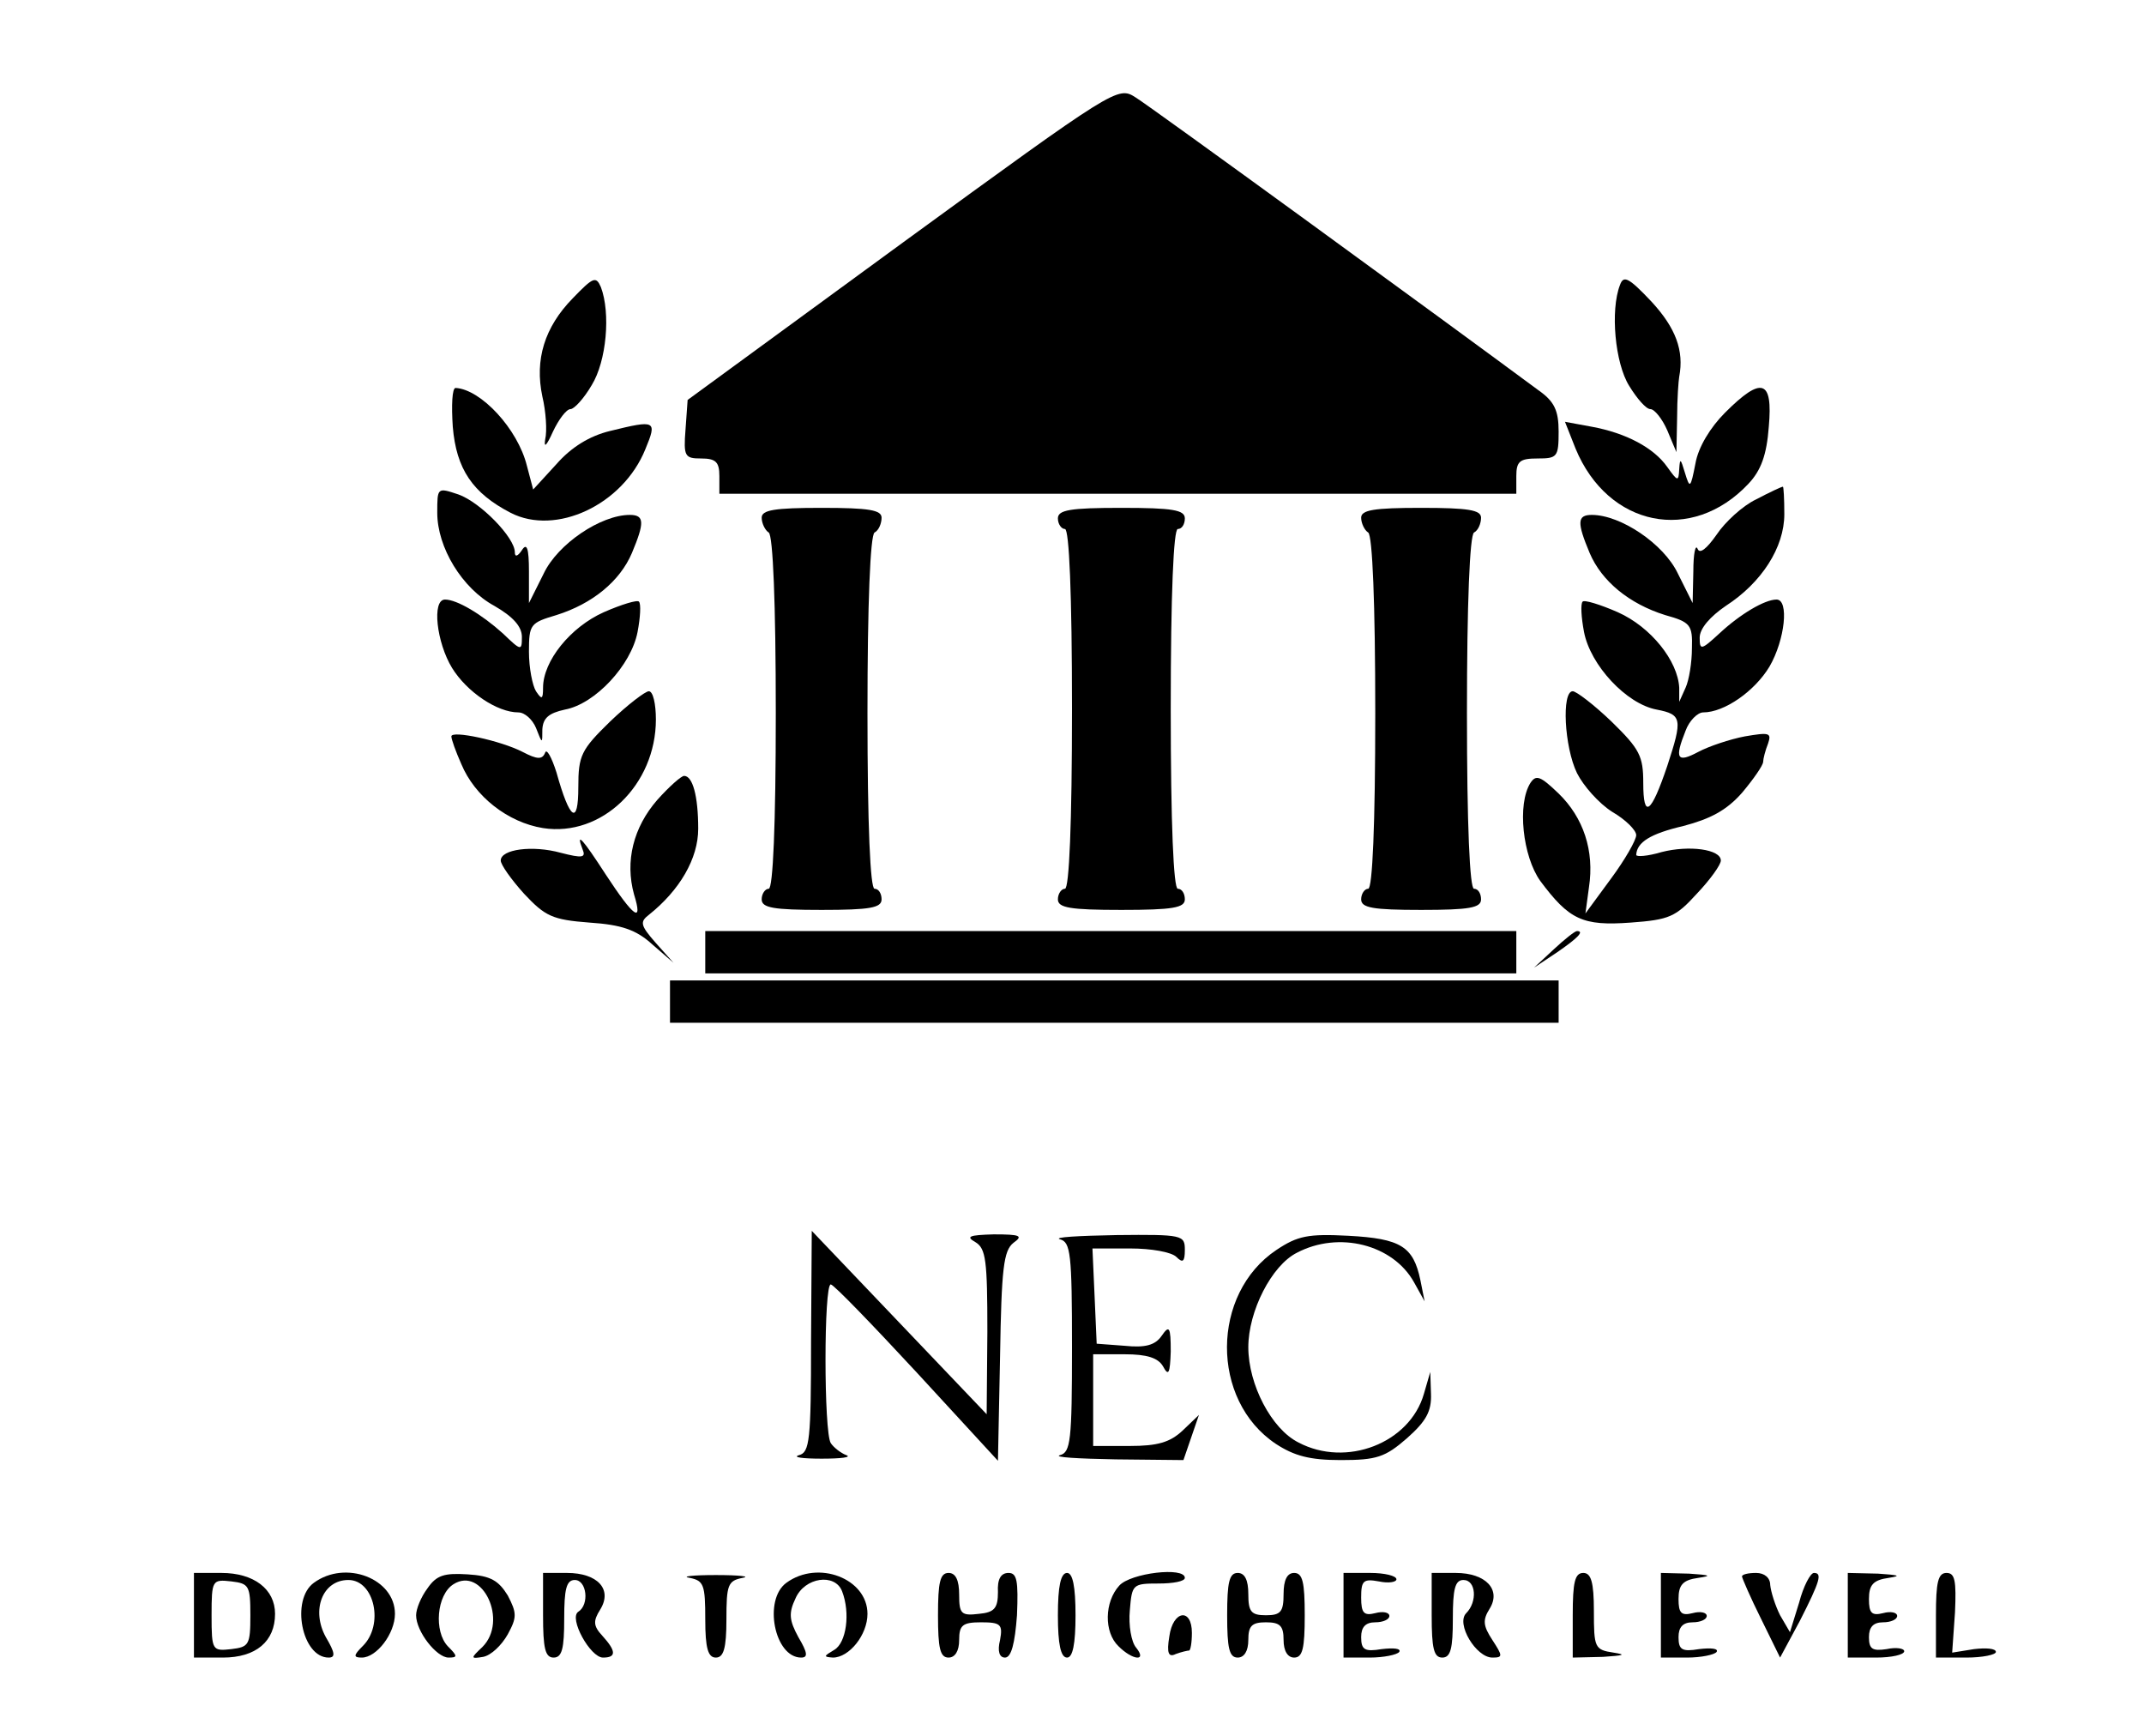
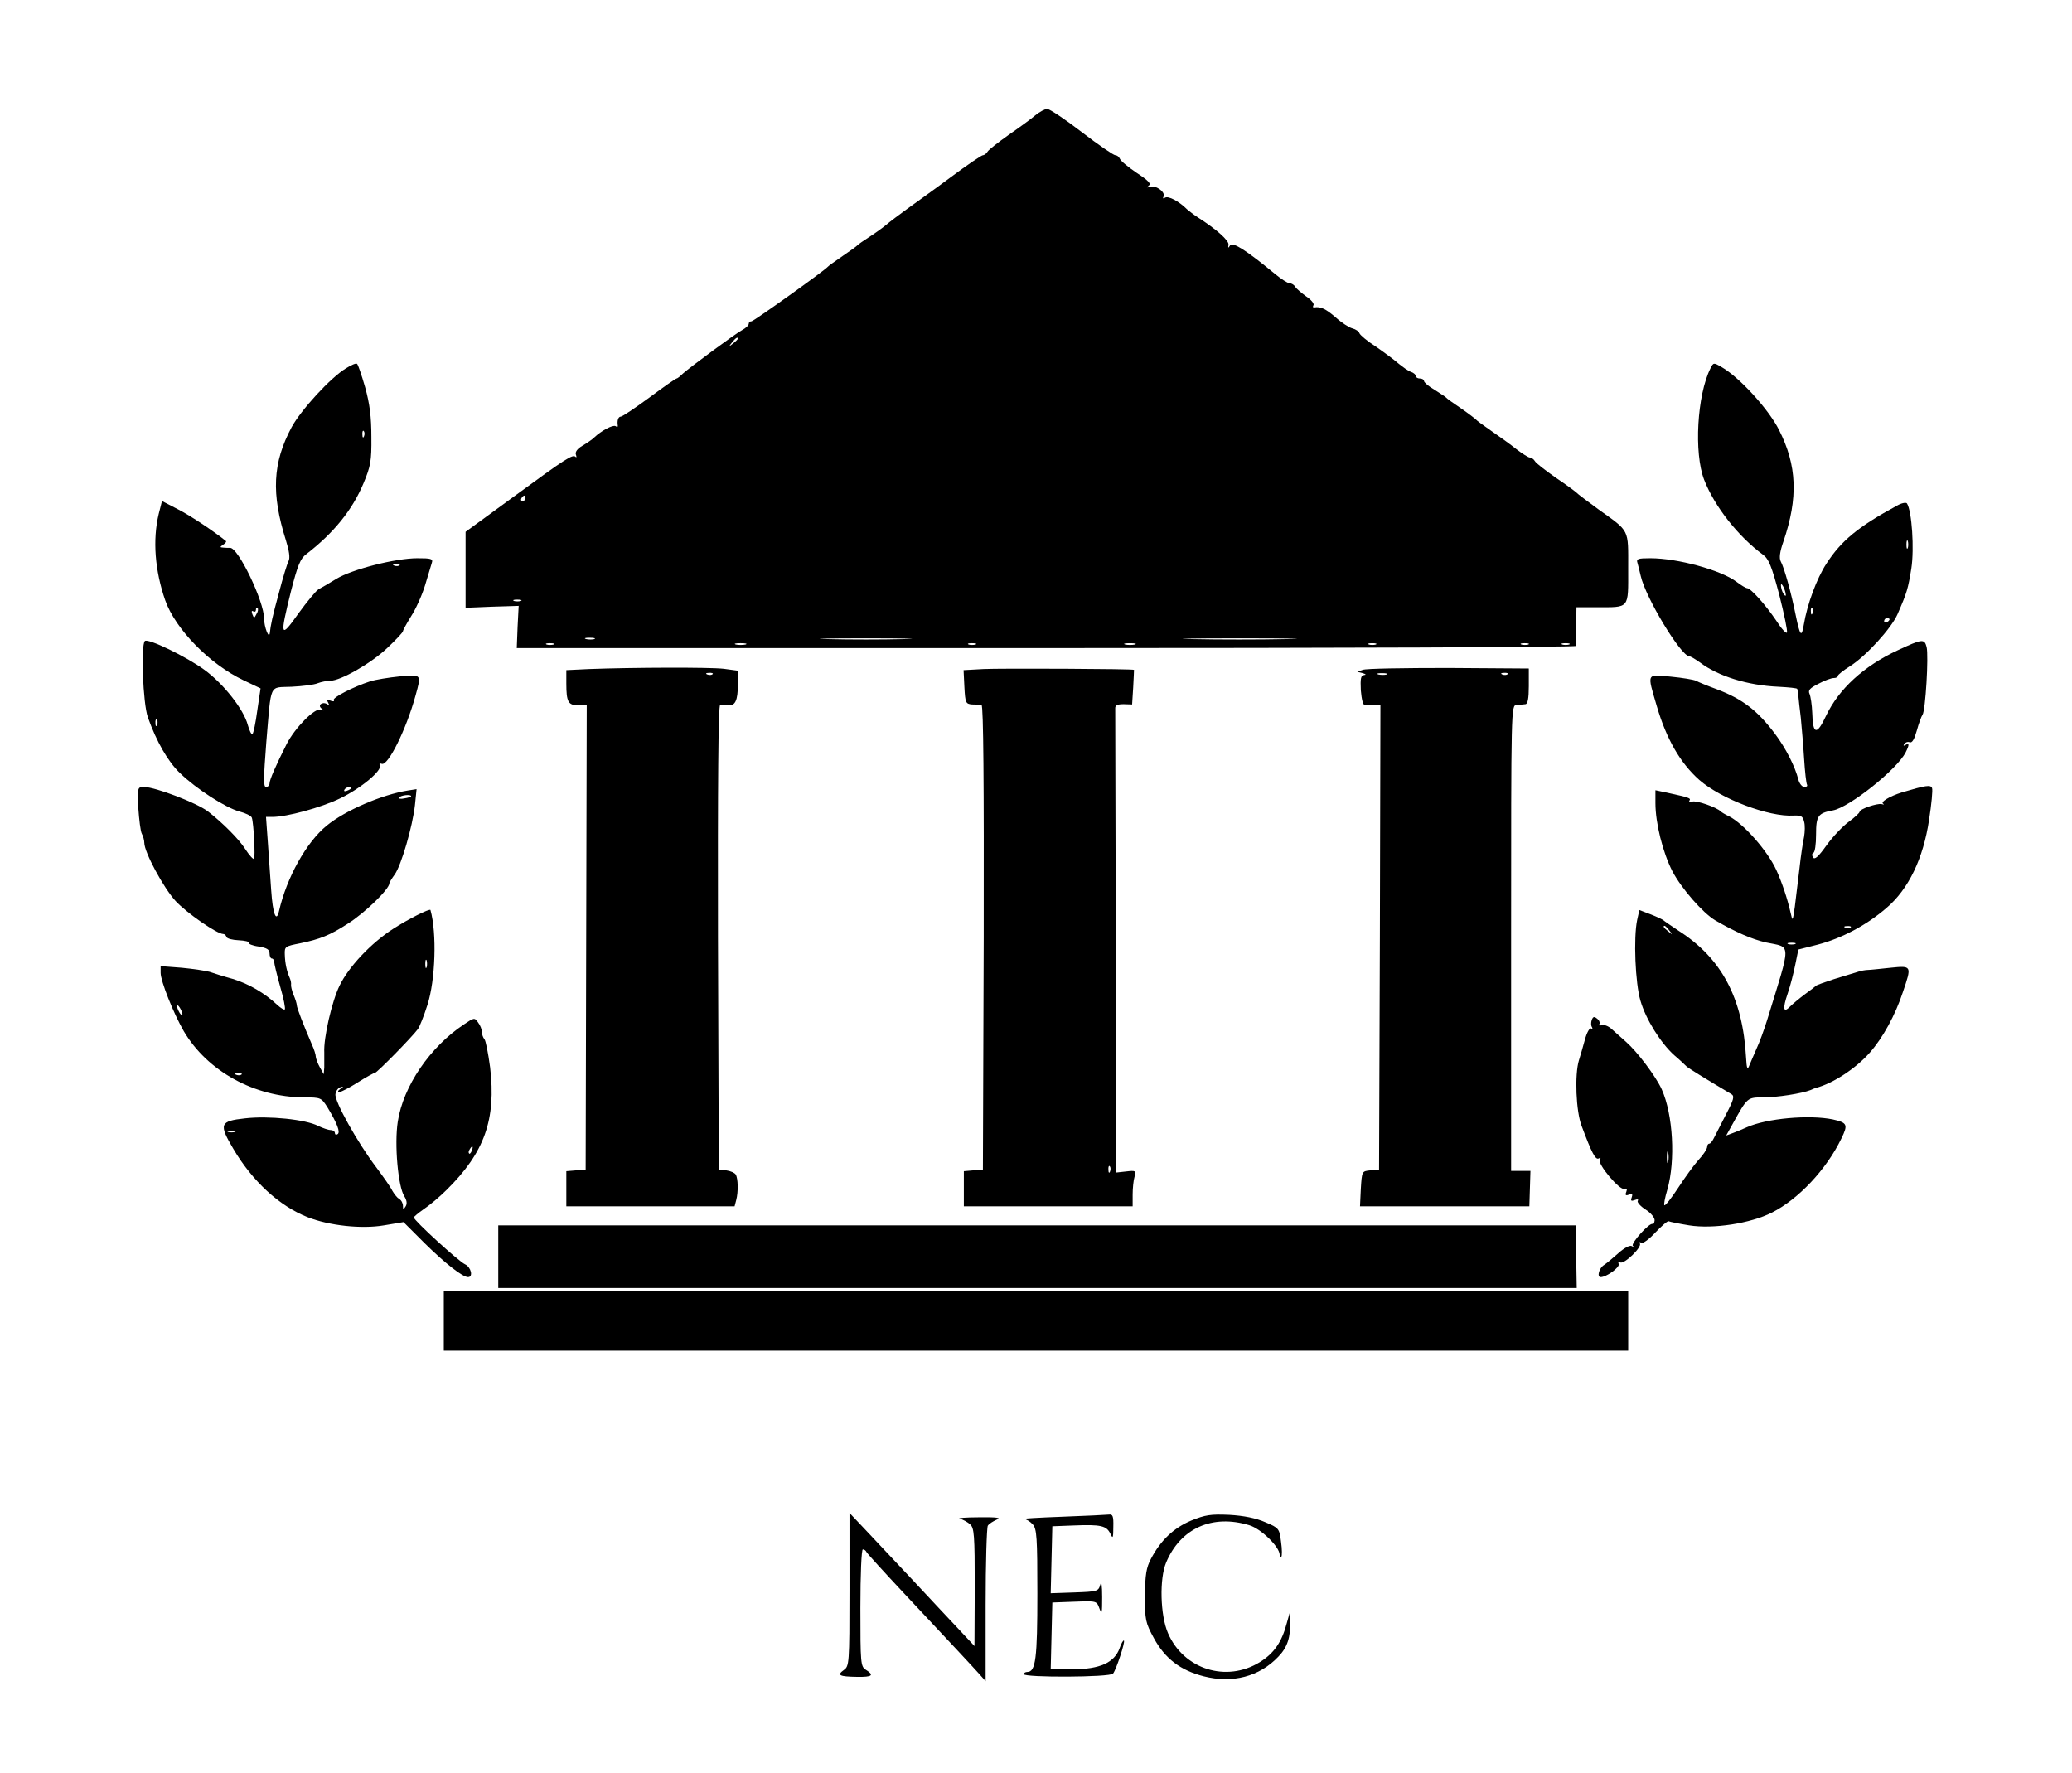
- <svg xmlns="http://www.w3.org/2000/svg" version="1.0" width="304pt" height="246pt" viewBox="0 0 304 246" preserveAspectRatio="xMidYMid meet">
-   <g transform="translate(0,246) scale(0.1,-0.1)" fill="#000000" stroke="none">
-     <path d="M1280 2116 l-305 -223 -3 -42 c-3 -38 -1 -41 22 -41 21 0 26 -5 26 -25 l0 -25 565 0 565 0 0 25 c0 21 5 25 30 25 28 0 30 2 30 38 0 30 -6 43 -29 59 -131 97 -551 403 -571 415 -25 16 -28 14 -330 -206z" />
-     <path d="M812 2037 c-40 -41 -54 -87 -43 -139 5 -21 7 -49 4 -61 -2 -13 2 -9 11 11 8 17 19 32 25 32 5 0 19 15 30 34 21 34 27 102 13 139 -7 16 -11 14 -40 -16z" />
-     <path d="M2297 2056 c-14 -36 -7 -111 13 -143 11 -18 24 -33 30 -33 6 0 17 -14 24 -30 l13 -31 1 49 c0 26 2 53 3 58 7 37 -5 69 -39 106 -33 35 -40 38 -45 24z" />
-     <path d="M642 1855 c5 -60 28 -94 82 -122 64 -33 159 11 191 90 17 41 15 42 -50 26 -29 -7 -55 -23 -76 -47 l-33 -36 -9 34 c-13 52 -65 108 -101 110 -5 0 -6 -25 -4 -55z" />
-     <path d="M2446 1875 c-21 -21 -38 -49 -42 -72 -7 -36 -8 -36 -15 -13 -6 20 -7 21 -8 5 -1 -18 -2 -18 -17 3 -19 27 -58 48 -107 57 l-38 7 15 -38 c46 -111 165 -135 245 -50 18 19 26 41 29 81 6 67 -10 72 -62 20z" />
-     <path d="M620 1733 c0 -49 35 -107 81 -132 26 -15 39 -29 39 -44 0 -20 -1 -20 -27 5 -30 27 -65 48 -82 48 -19 0 -12 -61 10 -97 21 -34 64 -63 94 -63 9 0 20 -10 25 -22 9 -23 9 -23 9 -2 1 16 9 23 32 28 43 8 94 63 103 110 4 21 5 40 2 43 -2 3 -25 -4 -50 -15 -47 -21 -86 -69 -86 -107 0 -17 -2 -17 -10 -5 -5 8 -10 33 -10 56 0 39 2 41 39 52 51 16 90 48 107 88 18 43 18 54 -3 54 -41 0 -102 -41 -122 -83 l-21 -42 0 45 c0 33 -3 41 -10 30 -6 -9 -10 -10 -10 -3 0 21 -49 71 -80 82 -30 10 -30 10 -30 -26z" />
-     <path d="M2490 1752 c-19 -9 -44 -32 -56 -50 -14 -20 -24 -28 -27 -20 -3 7 -6 -7 -6 -32 l-1 -45 -21 42 c-20 42 -81 83 -122 83 -21 0 -21 -11 -3 -54 17 -40 56 -72 107 -88 36 -10 39 -14 38 -47 0 -20 -4 -45 -9 -56 l-9 -20 0 20 c-2 38 -40 86 -87 107 -25 11 -48 18 -50 15 -3 -3 -2 -22 2 -43 9 -47 60 -102 103 -110 36 -7 37 -13 15 -80 -23 -68 -34 -76 -34 -24 0 38 -5 48 -45 87 -25 24 -50 43 -55 43 -16 0 -12 -79 6 -116 9 -18 31 -43 50 -55 19 -11 34 -26 34 -33 0 -7 -16 -35 -36 -62 l-36 -49 5 37 c8 52 -8 99 -43 133 -26 25 -32 27 -40 15 -19 -30 -11 -104 14 -139 41 -55 60 -64 128 -59 55 4 64 8 94 41 19 20 34 41 34 47 0 16 -45 22 -84 12 -20 -6 -36 -7 -36 -4 1 18 20 30 67 41 38 10 61 22 83 47 16 19 30 39 30 44 0 4 3 16 7 26 5 15 2 16 -33 10 -21 -4 -51 -14 -66 -22 -30 -16 -34 -10 -18 30 5 14 17 26 25 26 30 0 73 30 94 65 22 38 28 95 10 95 -17 0 -52 -21 -81 -48 -26 -24 -28 -24 -28 -6 0 13 15 30 37 45 51 33 83 83 83 130 0 22 -1 39 -2 39 -2 0 -19 -8 -38 -18z" />
-     <path d="M1080 1726 c0 -8 5 -18 10 -21 6 -4 10 -100 10 -256 0 -159 -4 -249 -10 -249 -5 0 -10 -7 -10 -15 0 -12 16 -15 85 -15 69 0 85 3 85 15 0 8 -4 15 -10 15 -6 0 -10 90 -10 249 0 156 4 252 10 256 6 3 10 13 10 21 0 11 -18 14 -85 14 -67 0 -85 -3 -85 -14z" />
-     <path d="M1500 1725 c0 -8 5 -15 10 -15 6 0 10 -92 10 -255 0 -163 -4 -255 -10 -255 -5 0 -10 -7 -10 -15 0 -12 17 -15 90 -15 73 0 90 3 90 15 0 8 -4 15 -10 15 -6 0 -10 92 -10 255 0 163 4 255 10 255 6 0 10 7 10 15 0 12 -17 15 -90 15 -73 0 -90 -3 -90 -15z" />
-     <path d="M1930 1726 c0 -8 5 -18 10 -21 6 -4 10 -100 10 -256 0 -159 -4 -249 -10 -249 -5 0 -10 -7 -10 -15 0 -12 16 -15 85 -15 69 0 85 3 85 15 0 8 -4 15 -10 15 -6 0 -10 90 -10 249 0 156 4 252 10 256 6 3 10 13 10 21 0 11 -18 14 -85 14 -67 0 -85 -3 -85 -14z" />
-     <path d="M865 1437 c-41 -40 -45 -48 -45 -93 0 -55 -12 -47 -31 21 -7 22 -14 34 -16 28 -4 -10 -11 -10 -32 1 -31 16 -101 31 -101 22 0 -4 6 -21 14 -39 19 -46 66 -83 116 -91 83 -13 160 61 160 154 0 22 -4 40 -10 40 -5 0 -30 -19 -55 -43z" />
-     <path d="M932 1326 c-34 -39 -46 -87 -33 -134 13 -42 0 -33 -40 28 -33 51 -43 62 -33 36 5 -12 0 -13 -31 -5 -40 11 -85 5 -85 -11 0 -6 15 -27 33 -47 30 -32 40 -37 93 -41 45 -3 66 -10 89 -31 l30 -26 -25 28 c-22 25 -23 30 -10 40 44 35 70 80 70 122 0 47 -8 75 -20 75 -4 0 -21 -15 -38 -34z" />
-     <path d="M1000 1110 l0 -30 575 0 575 0 0 30 0 30 -575 0 -575 0 0 -30z" />
-     <path d="M2203 1114 l-28 -26 33 22 c29 20 39 30 28 30 -3 0 -18 -12 -33 -26z" />
-     <path d="M950 1040 l0 -30 630 0 630 0 0 30 0 30 -630 0 -630 0 0 -30z" />
-     <path d="M1150 558 c0 -140 -2 -157 -17 -161 -10 -3 5 -5 32 -5 28 0 43 2 35 5 -8 3 -18 11 -22 17 -10 15 -10 226 0 225 4 0 59 -57 122 -125 l115 -125 3 148 c2 125 5 150 19 161 14 10 10 12 -28 12 -35 -1 -40 -3 -26 -11 15 -9 17 -26 17 -127 l-1 -117 -124 130 -124 130 -1 -157z" />
-     <path d="M1503 703 c15 -4 17 -20 17 -153 0 -133 -2 -149 -17 -153 -10 -3 25 -5 79 -6 l96 -1 11 32 11 32 -23 -22 c-18 -17 -36 -22 -75 -22 l-52 0 0 65 0 65 45 0 c31 0 47 -5 54 -17 8 -15 10 -10 11 21 0 35 -2 38 -13 22 -9 -13 -23 -17 -52 -14 l-40 3 -3 68 -3 67 54 0 c29 0 58 -5 65 -12 9 -9 12 -7 12 10 0 21 -3 22 -97 21 -54 -1 -90 -3 -80 -6z" />
-     <path d="M1810 688 c-93 -62 -94 -213 -1 -275 26 -17 48 -23 92 -23 51 0 63 4 94 31 27 24 35 38 34 63 l-1 31 -9 -31 c-20 -70 -110 -105 -178 -69 -38 19 -71 82 -71 135 0 51 33 116 69 134 59 31 136 12 166 -42 l15 -27 -6 30 c-10 48 -28 59 -102 63 -57 3 -72 0 -102 -20z" />
-     <path d="M275 170 l0 -60 41 0 c47 0 74 23 74 62 0 35 -30 58 -76 58 l-39 0 0 -60z m80 0 c0 -42 -2 -45 -27 -48 -27 -3 -28 -2 -28 48 0 50 1 51 28 48 25 -3 27 -6 27 -48z" />
-     <path d="M445 216 c-33 -24 -17 -106 21 -106 10 0 9 7 -4 29 -21 38 -5 81 32 81 37 0 51 -64 20 -94 -13 -13 -13 -16 -1 -16 21 0 47 34 47 62 0 50 -70 77 -115 44z" />
-     <path d="M606 208 c-9 -12 -16 -29 -16 -38 0 -23 29 -60 46 -60 13 0 13 2 -1 16 -20 21 -16 73 8 88 41 26 78 -52 41 -89 -17 -16 -17 -17 1 -14 11 2 26 16 35 32 13 24 13 30 0 55 -13 21 -24 28 -57 30 -33 2 -44 -1 -57 -20z" />
-     <path d="M770 170 c0 -47 3 -60 15 -60 12 0 15 13 15 55 0 42 3 55 15 55 17 0 21 -35 5 -45 -14 -9 17 -65 35 -65 19 0 19 9 -1 31 -13 14 -13 21 -3 37 18 29 -4 52 -47 52 l-34 0 0 -60z" />
-     <path d="M978 223 c20 -4 22 -10 22 -59 0 -41 4 -54 15 -54 11 0 15 13 15 54 0 49 2 55 23 59 12 2 -5 4 -38 4 -33 0 -50 -2 -37 -4z" />
-     <path d="M1115 216 c-33 -24 -17 -106 21 -106 10 0 9 7 -4 29 -13 24 -14 34 -4 55 13 30 56 36 66 10 12 -31 6 -73 -11 -83 -15 -9 -16 -10 -2 -11 23 0 49 32 49 62 0 50 -70 77 -115 44z" />
-     <path d="M1330 170 c0 -47 3 -60 15 -60 9 0 15 9 15 25 0 21 5 25 31 25 28 0 31 -3 27 -25 -4 -16 -1 -25 7 -25 9 0 14 20 17 60 2 49 0 60 -12 60 -11 0 -16 -9 -15 -27 0 -23 -5 -29 -27 -31 -25 -3 -28 0 -28 27 0 21 -5 31 -15 31 -12 0 -15 -13 -15 -60z" />
-     <path d="M1500 170 c0 -41 4 -60 13 -60 8 0 12 19 12 60 0 41 -4 60 -12 60 -9 0 -13 -19 -13 -60z" />
-     <path d="M1587 212 c-21 -23 -22 -66 -1 -86 20 -20 41 -22 25 -2 -7 8 -11 32 -9 53 3 37 4 38 41 38 20 0 37 3 37 8 0 16 -77 7 -93 -11z" />
-     <path d="M1740 170 c0 -47 3 -60 15 -60 9 0 15 9 15 25 0 20 5 25 25 25 20 0 25 -5 25 -25 0 -16 6 -25 15 -25 12 0 15 13 15 60 0 47 -3 60 -15 60 -10 0 -15 -10 -15 -30 0 -25 -4 -30 -25 -30 -21 0 -25 5 -25 30 0 20 -5 30 -15 30 -12 0 -15 -13 -15 -60z" />
-     <path d="M1905 170 l0 -60 37 0 c20 0 39 4 42 8 3 5 -8 6 -25 4 -24 -4 -29 -1 -29 17 0 14 6 21 20 21 11 0 20 4 20 9 0 5 -9 7 -20 4 -16 -4 -20 0 -20 22 0 24 3 27 25 23 14 -3 25 -1 25 3 0 5 -17 9 -37 9 l-38 0 0 -60z" />
-     <path d="M2030 170 c0 -47 3 -60 15 -60 12 0 15 13 15 55 0 42 3 55 15 55 18 0 20 -31 4 -47 -15 -15 14 -63 37 -63 15 0 15 2 0 25 -13 20 -14 28 -4 44 17 27 -5 51 -48 51 l-34 0 0 -60z" />
-     <path d="M2230 170 l0 -60 43 1 c29 2 34 3 15 6 -27 4 -28 7 -28 59 0 41 -4 54 -15 54 -12 0 -15 -13 -15 -60z" />
-     <path d="M2355 170 l0 -60 37 0 c20 0 39 4 42 8 3 5 -8 6 -25 4 -24 -4 -29 -1 -29 17 0 14 6 21 20 21 11 0 20 4 20 9 0 5 -9 7 -20 4 -16 -4 -20 0 -20 20 0 20 6 27 28 30 20 3 17 4 -13 6 l-40 1 0 -60z" />
-     <path d="M2470 225 c0 -2 12 -30 27 -60 l27 -55 28 52 c29 57 32 68 20 68 -5 0 -15 -19 -21 -42 l-13 -42 -14 24 c-7 14 -13 33 -14 43 0 10 -8 17 -20 17 -11 0 -20 -2 -20 -5z" />
-     <path d="M2620 170 l0 -60 40 0 c22 0 40 4 40 9 0 4 -11 6 -25 3 -20 -3 -25 0 -25 17 0 14 6 21 20 21 11 0 20 4 20 9 0 5 -9 7 -20 4 -16 -4 -20 0 -20 20 0 20 6 27 28 30 19 3 14 4 -15 6 l-43 1 0 -60z" />
-     <path d="M2745 170 l0 -60 43 0 c23 0 42 4 42 8 0 5 -14 6 -31 4 l-31 -5 4 57 c2 45 0 56 -12 56 -12 0 -15 -13 -15 -60z" />
-     <path d="M1658 140 c-4 -24 -1 -30 9 -25 8 3 17 5 19 5 2 0 4 11 4 25 0 36 -27 32 -32 -5z" />
+ <svg xmlns="http://www.w3.org/2000/svg" version="1.0" width="761pt" height="651pt" viewBox="0 0 761 651" preserveAspectRatio="xMidYMid meet">
+   <g transform="translate(0,651) scale(0.1,-0.1)" fill="#000000" stroke="none">
+     <path d="M3803 6087 c-15 -13 -59 -45 -98 -72 -38 -27 -74 -55 -78 -62 -4 -7 -12 -13 -17 -13 -5 0 -58 -36 -117 -80 -59 -44 -132 -96 -161 -117 -29 -21 -65 -48 -80 -61 -15 -12 -43 -32 -62 -44 -19 -12 -37 -25 -40 -28 -3 -4 -27 -21 -55 -40 -27 -19 -52 -36 -55 -40 -13 -15 -272 -200 -280 -200 -6 0 -10 -4 -10 -9 0 -6 -11 -16 -24 -23 -29 -16 -191 -136 -218 -160 -10 -10 -20 -18 -23 -18 -3 0 -48 -31 -100 -70 -52 -38 -99 -70 -105 -70 -9 0 -14 -14 -11 -33 1 -5 -3 -6 -8 -2 -10 6 -53 -17 -79 -42 -7 -7 -26 -20 -43 -30 -19 -11 -27 -23 -24 -32 3 -9 3 -12 -1 -9 -10 11 -35 -5 -226 -145 l-178 -130 0 -140 0 -139 97 4 98 3 -4 -77 -3 -78 1946 0 c1070 0 1945 3 1945 8 -1 4 -1 37 0 75 l1 67 73 0 c124 0 117 -8 117 142 0 148 7 134 -110 218 -41 30 -77 57 -80 61 -3 3 -36 28 -75 54 -38 27 -74 54 -78 62 -4 7 -13 13 -19 13 -5 0 -27 14 -48 30 -21 17 -63 47 -92 67 -29 20 -55 39 -58 43 -3 3 -27 22 -55 41 -27 18 -52 36 -55 40 -3 3 -22 15 -42 28 -21 12 -38 27 -38 32 0 5 -7 9 -15 9 -8 0 -15 4 -15 9 0 5 -8 12 -17 15 -10 3 -31 18 -48 32 -16 14 -54 42 -83 62 -30 19 -56 41 -59 48 -2 7 -14 15 -26 18 -12 3 -40 21 -62 41 -36 31 -55 40 -78 36 -5 -1 -6 3 -3 8 4 5 -8 20 -26 32 -18 13 -37 29 -41 36 -4 7 -14 13 -21 13 -7 0 -30 15 -52 33 -103 85 -156 120 -166 106 -7 -11 -8 -11 -6 2 3 15 -44 57 -113 101 -14 9 -32 23 -40 30 -28 28 -68 50 -80 42 -7 -4 -9 -3 -6 3 10 16 -27 44 -49 37 -14 -4 -15 -3 -5 4 10 7 0 18 -44 47 -31 21 -59 44 -62 52 -3 7 -10 13 -17 13 -6 0 -62 38 -123 85 -61 47 -118 85 -127 85 -8 0 -27 -10 -43 -23z m-1093 -821 c0 -2 -8 -10 -17 -17 -16 -13 -17 -12 -4 4 13 16 21 21 21 13z m-780 -586 c0 -5 -5 -10 -11 -10 -5 0 -7 5 -4 10 3 6 8 10 11 10 2 0 4 -4 4 -10z m-17 -377 c-7 -2 -19 -2 -25 0 -7 3 -2 5 12 5 14 0 19 -2 13 -5z m270 -140 c-7 -2 -21 -2 -30 0 -10 3 -4 5 12 5 17 0 24 -2 18 -5z m1135 0 c-76 -2 -200 -2 -275 0 -76 1 -14 3 137 3 151 0 213 -2 138 -3z m1404 0 c-95 -2 -248 -2 -340 0 -92 1 -14 3 173 3 187 0 262 -2 167 -3z m-2689 -20 c-7 -2 -19 -2 -25 0 -7 3 -2 5 12 5 14 0 19 -2 13 -5z m705 0 c-10 -2 -26 -2 -35 0 -10 3 -2 5 17 5 19 0 27 -2 18 -5z m845 0 c-7 -2 -19 -2 -25 0 -7 3 -2 5 12 5 14 0 19 -2 13 -5z m585 0 c-10 -2 -26 -2 -35 0 -10 3 -2 5 17 5 19 0 27 -2 18 -5z m885 0 c-7 -2 -19 -2 -25 0 -7 3 -2 5 12 5 14 0 19 -2 13 -5z m560 0 c-7 -2 -19 -2 -25 0 -7 3 -2 5 12 5 14 0 19 -2 13 -5z m150 0 c-7 -2 -19 -2 -25 0 -7 3 -2 5 12 5 14 0 19 -2 13 -5z" />
+     <path d="M1270 5157 c-56 -34 -165 -153 -199 -216 -70 -131 -75 -244 -21 -415 12 -38 16 -65 10 -76 -5 -9 -21 -61 -35 -115 -25 -91 -31 -121 -34 -150 -3 -24 -21 23 -21 53 0 64 -96 263 -125 260 -5 0 -17 0 -25 1 -13 1 -13 2 0 11 8 5 12 11 10 13 -42 34 -128 92 -175 116 l-60 31 -12 -47 c-23 -96 -14 -209 24 -318 37 -105 163 -234 287 -293 l63 -30 -12 -81 c-6 -45 -14 -84 -18 -87 -3 -3 -11 12 -17 34 -15 57 -89 151 -159 202 -67 49 -208 117 -219 106 -15 -16 -7 -229 11 -280 32 -90 74 -163 118 -205 60 -58 167 -127 218 -141 23 -6 44 -16 46 -23 7 -21 13 -145 8 -151 -3 -3 -18 14 -33 37 -22 35 -84 97 -136 137 -42 32 -192 89 -234 90 -25 0 -25 0 -22 -77 3 -43 8 -86 13 -95 5 -9 9 -24 9 -33 0 -35 71 -166 115 -214 41 -44 152 -121 175 -121 5 0 10 -5 12 -11 2 -6 22 -11 45 -12 22 -1 39 -5 37 -9 -3 -4 13 -11 36 -14 30 -5 40 -11 40 -25 0 -11 4 -19 8 -19 5 0 9 -6 9 -12 0 -7 10 -48 22 -91 13 -44 20 -81 17 -84 -2 -3 -15 5 -28 17 -46 43 -104 77 -163 95 -33 9 -71 21 -85 26 -14 4 -60 11 -102 15 l-78 6 0 -25 c0 -30 47 -148 85 -214 87 -147 259 -242 442 -243 62 0 63 -1 86 -37 35 -58 48 -91 37 -98 -6 -4 -10 -1 -10 4 0 6 -7 11 -15 11 -9 0 -29 7 -46 15 -45 24 -182 38 -269 28 -93 -10 -97 -21 -43 -112 70 -119 169 -210 273 -251 79 -31 198 -44 280 -30 l72 12 76 -76 c76 -75 141 -126 161 -126 20 0 11 37 -11 47 -24 11 -188 161 -188 172 0 3 17 17 37 31 21 14 58 45 83 70 139 137 183 258 160 451 -7 52 -16 98 -21 103 -5 6 -9 17 -9 26 0 9 -6 25 -14 35 -13 19 -15 18 -52 -7 -125 -83 -223 -227 -243 -357 -13 -83 1 -239 24 -274 9 -15 11 -27 5 -37 -8 -13 -10 -13 -10 2 0 9 -6 21 -14 25 -7 4 -18 18 -25 30 -6 13 -33 51 -59 86 -69 91 -154 243 -150 269 2 12 10 23 18 25 13 4 13 3 0 -6 -10 -7 -11 -11 -3 -11 7 0 37 16 67 35 30 19 59 35 63 35 7 0 135 130 158 161 6 8 22 48 35 89 29 90 35 263 11 348 -2 7 -83 -34 -137 -69 -81 -52 -164 -140 -197 -209 -28 -57 -59 -192 -56 -245 0 -16 0 -41 0 -55 l-2 -25 -14 25 c-8 14 -14 31 -15 38 0 8 -6 28 -14 45 -31 72 -56 136 -56 146 0 5 -5 22 -12 38 -6 15 -10 32 -9 37 1 5 -1 16 -5 25 -11 25 -17 53 -18 86 -1 29 1 30 57 41 72 15 108 29 173 71 64 40 154 128 154 149 0 3 9 18 20 33 24 34 65 175 74 254 l6 59 -32 -5 c-95 -15 -230 -73 -298 -129 -75 -61 -147 -191 -175 -313 -10 -45 -23 -13 -29 76 -3 41 -8 118 -12 172 l-7 97 24 0 c52 0 178 34 248 68 77 37 157 104 146 122 -3 5 0 8 7 5 23 -9 90 126 124 250 22 80 24 78 -58 71 -40 -4 -89 -12 -108 -18 -62 -20 -140 -60 -134 -69 3 -5 -3 -6 -12 -2 -13 5 -15 3 -9 -7 5 -9 4 -11 -3 -6 -18 11 -37 -4 -21 -16 11 -8 10 -9 -3 -4 -22 7 -94 -66 -125 -126 -40 -79 -63 -132 -63 -145 0 -7 -6 -13 -13 -13 -10 0 -9 33 1 163 19 224 9 201 93 205 39 2 82 7 96 13 13 5 34 9 46 9 38 0 150 64 209 120 32 30 58 58 58 62 0 4 14 29 30 55 17 26 40 77 51 113 11 36 22 73 25 83 5 15 -2 17 -53 17 -81 0 -241 -41 -298 -76 -26 -16 -55 -33 -65 -38 -9 -5 -42 -45 -74 -89 -67 -95 -69 -86 -27 83 24 93 34 119 56 135 101 78 169 162 210 260 26 62 30 82 29 170 0 74 -6 122 -23 183 -13 45 -26 84 -30 86 -4 3 -22 -5 -41 -17z m67 -249 c-3 -8 -6 -5 -6 6 -1 11 2 17 5 13 3 -3 4 -12 1 -19z m130 -474 c-3 -3 -12 -4 -19 -1 -8 3 -5 6 6 6 11 1 17 -2 13 -5z m-525 -179 c-8 -16 -9 -16 -15 -1 -4 10 -3 15 3 11 6 -3 10 -1 10 6 0 7 3 10 6 6 3 -3 2 -13 -4 -22z m-365 -407 c-3 -8 -6 -5 -6 6 -1 11 2 17 5 13 3 -3 4 -12 1 -19z m713 -232 c0 -2 -7 -7 -16 -10 -8 -3 -12 -2 -9 4 6 10 25 14 25 6z m220 -30 c0 -2 -11 -6 -25 -8 -13 -3 -22 -1 -19 3 5 9 44 13 44 5z m57 -628 c-3 -7 -5 -2 -5 12 0 14 2 19 5 13 2 -7 2 -19 0 -25z m-897 -173 c0 -5 -5 -3 -10 5 -5 8 -10 20 -10 25 0 6 5 3 10 -5 5 -8 10 -19 10 -25z m217 -221 c-3 -3 -12 -4 -19 -1 -8 3 -5 6 6 6 11 1 17 -2 13 -5z m-24 -211 c-7 -2 -19 -2 -25 0 -7 3 -2 5 12 5 14 0 19 -2 13 -5z m870 -68 c-3 -9 -8 -14 -10 -11 -3 3 -2 9 2 15 9 16 15 13 8 -4z" />
+     <path d="M6282 5157 c-49 -98 -61 -311 -23 -409 38 -98 125 -208 216 -275 21 -15 32 -42 60 -148 18 -71 31 -133 28 -138 -3 -5 -21 15 -40 45 -38 56 -92 117 -106 118 -5 0 -23 11 -40 24 -56 42 -215 86 -315 86 -46 0 -53 -2 -48 -17 3 -10 8 -31 12 -48 18 -80 147 -293 178 -295 5 0 23 -11 40 -23 66 -50 174 -84 288 -89 38 -2 69 -5 69 -8 1 -3 3 -15 4 -26 1 -12 5 -48 9 -80 3 -33 9 -99 12 -149 3 -49 8 -93 11 -97 2 -5 -2 -8 -10 -8 -8 0 -18 12 -22 27 -12 48 -46 115 -85 167 -65 87 -120 129 -215 165 -33 12 -67 26 -76 31 -8 4 -50 11 -92 15 -91 9 -88 15 -52 -108 35 -120 86 -209 156 -271 80 -70 256 -137 347 -131 27 1 33 -2 38 -22 4 -13 3 -38 0 -56 -4 -18 -12 -70 -17 -117 -6 -47 -13 -110 -17 -140 -8 -55 -8 -55 -16 -20 -11 49 -31 109 -52 155 -32 70 -119 169 -173 197 -15 7 -28 15 -31 18 -14 15 -91 42 -105 36 -9 -3 -13 -2 -10 4 6 9 0 11 -82 29 l-43 9 0 -47 c0 -74 27 -181 62 -250 33 -63 111 -153 158 -181 76 -44 134 -69 186 -81 95 -20 94 7 4 -286 -11 -35 -28 -82 -39 -105 -10 -24 -23 -52 -27 -63 -6 -15 -9 -8 -11 30 -12 220 -90 366 -248 467 -27 18 -52 35 -55 38 -3 3 -24 13 -47 22 l-42 16 -8 -36 c-14 -66 -7 -233 12 -297 20 -69 75 -156 124 -200 19 -16 39 -35 45 -41 9 -8 64 -42 165 -102 12 -7 9 -20 -19 -73 -18 -35 -38 -74 -44 -86 -6 -13 -14 -23 -18 -23 -5 0 -8 -6 -8 -12 0 -7 -14 -29 -32 -48 -17 -19 -51 -66 -75 -103 -25 -38 -47 -66 -50 -63 -3 2 2 28 11 58 30 106 21 275 -21 368 -22 48 -89 137 -131 174 -19 17 -44 39 -55 49 -12 10 -27 15 -34 12 -8 -2 -12 -1 -9 4 3 5 0 14 -8 20 -11 9 -15 8 -20 -5 -3 -9 -3 -21 1 -26 3 -6 2 -8 -3 -5 -6 3 -16 -15 -23 -41 -7 -26 -17 -60 -22 -76 -16 -52 -11 -187 10 -241 37 -99 51 -126 63 -119 7 4 8 3 4 -5 -10 -15 73 -114 90 -107 9 3 11 0 7 -11 -5 -12 -2 -15 10 -10 12 4 14 2 10 -10 -5 -13 -2 -15 11 -10 10 4 15 3 11 -3 -3 -5 10 -20 29 -32 19 -12 34 -30 33 -40 -1 -9 -4 -15 -7 -13 -11 7 -81 -71 -73 -80 5 -4 2 -5 -4 -1 -7 4 -28 -7 -49 -26 -20 -18 -43 -37 -52 -43 -19 -11 -28 -45 -13 -45 21 0 71 36 66 48 -3 7 0 10 6 6 14 -8 80 56 72 69 -3 6 -1 7 5 3 6 -4 29 13 53 39 23 24 45 43 48 40 4 -2 38 -9 75 -15 88 -14 225 7 304 47 97 49 200 158 255 272 25 51 22 58 -31 70 -87 18 -244 4 -317 -29 -11 -5 -32 -14 -48 -20 l-27 -10 25 45 c53 95 52 95 111 95 50 0 141 14 174 27 8 4 17 7 20 8 62 16 147 72 197 129 48 54 94 138 122 223 33 97 33 97 -46 89 -38 -4 -75 -8 -83 -8 -8 0 -26 -3 -40 -8 -14 -4 -52 -16 -85 -26 -33 -11 -62 -21 -65 -24 -3 -3 -21 -17 -42 -32 -20 -15 -44 -35 -53 -44 -25 -26 -29 -10 -9 48 10 29 22 77 28 107 l11 54 71 18 c88 23 179 71 253 135 81 69 135 182 156 323 9 58 14 110 11 117 -5 13 -23 10 -111 -16 -45 -14 -81 -36 -68 -42 4 -3 2 -3 -6 -1 -16 4 -81 -18 -81 -28 0 -4 -18 -21 -40 -37 -22 -16 -59 -55 -82 -87 -30 -42 -43 -53 -49 -44 -5 8 -4 15 1 17 6 2 10 32 10 67 0 69 7 79 62 89 60 11 235 150 267 213 14 28 14 36 -1 27 -7 -4 -8 -3 -4 4 4 6 13 9 20 6 9 -3 17 11 26 43 7 26 17 53 21 58 11 15 23 217 15 249 -8 31 -16 30 -106 -12 -125 -58 -216 -142 -263 -240 -34 -73 -49 -71 -51 10 -1 29 -6 61 -10 70 -6 13 1 21 33 37 22 12 47 21 56 21 8 0 15 3 15 8 0 4 20 20 44 35 59 37 152 139 175 191 35 80 39 94 51 169 11 71 2 210 -16 238 -3 5 -20 2 -37 -8 -142 -77 -205 -129 -259 -213 -36 -55 -71 -151 -83 -224 -8 -49 -14 -42 -30 36 -16 80 -42 174 -55 197 -6 12 -3 35 10 72 55 161 50 280 -16 410 -38 76 -146 194 -211 231 -29 17 -30 17 -41 -5z m725 -659 c-3 -7 -5 -2 -5 12 0 14 2 19 5 13 2 -7 2 -19 0 -25z m-448 -173 c0 -5 -4 -3 -9 5 -5 8 -9 22 -9 30 0 16 17 -16 18 -35z m98 -67 c-3 -8 -6 -5 -6 6 -1 11 2 17 5 13 3 -3 4 -12 1 -19z m283 -22 c0 -3 -4 -8 -10 -11 -5 -3 -10 -1 -10 4 0 6 5 11 10 11 6 0 10 -2 10 -4z m-809 -1143 c13 -16 12 -17 -3 -4 -17 13 -22 21 -14 21 2 0 10 -8 17 -17z m666 11 c-3 -3 -12 -4 -19 -1 -8 3 -5 6 6 6 11 1 17 -2 13 -5z m-204 -61 c-7 -2 -19 -2 -25 0 -7 3 -2 5 12 5 14 0 19 -2 13 -5z m-466 -800 c-3 -10 -5 -2 -5 17 0 19 2 27 5 18 2 -10 2 -26 0 -35z" />
+     <path d="M2163 4053 l-83 -4 0 -49 c0 -68 7 -80 44 -80 l31 0 -2 -853 -2 -852 -35 -3 -36 -3 0 -65 0 -64 309 0 309 0 6 23 c8 30 7 80 -2 94 -4 6 -19 13 -35 15 l-27 3 -3 853 c-1 562 1 852 8 853 6 1 18 0 29 -1 26 -3 36 17 36 76 l0 51 -52 7 c-52 6 -334 5 -495 -1z m454 -19 c-3 -3 -12 -4 -19 -1 -8 3 -5 6 6 6 11 1 17 -2 13 -5z" />
+     <path d="M3612 4053 l-73 -4 3 -62 c3 -58 5 -62 28 -64 14 0 30 -1 35 -2 7 -1 9 -291 8 -853 l-3 -853 -35 -3 -35 -3 0 -65 0 -64 310 0 310 0 0 43 c0 23 3 53 7 66 6 22 4 23 -31 19 l-36 -4 -2 843 c-1 464 -2 851 -2 860 -1 13 7 17 31 17 l31 -1 4 63 c2 35 3 64 3 64 0 4 -500 6 -553 3z m465 -1845 c-3 -8 -6 -5 -6 6 -1 11 2 17 5 13 3 -3 4 -12 1 -19z" />
+     <path d="M5005 4050 l-20 -7 20 -5 c12 -4 14 -6 5 -7 -12 -1 -14 -13 -12 -56 3 -34 8 -55 15 -54 7 1 22 1 35 0 l22 -1 -2 -852 -3 -853 -32 -3 c-31 -3 -31 -3 -35 -68 l-3 -64 311 0 311 0 2 65 2 65 -35 0 -36 0 0 855 c0 848 0 855 20 856 11 1 26 2 33 3 8 1 12 21 12 66 l0 65 -295 2 c-162 0 -304 -2 -315 -7z m88 -17 c-7 -2 -21 -2 -30 0 -10 3 -4 5 12 5 17 0 24 -2 18 -5z m444 1 c-3 -3 -12 -4 -19 -1 -8 3 -5 6 6 6 11 1 17 -2 13 -5z" />
+     <path d="M1830 1895 l0 -115 1980 0 1981 0 -2 115 -1 115 -1979 0 -1979 0 0 -115z" />
+     <path d="M1630 1660 l0 -110 2175 0 2175 0 0 110 0 110 -2175 0 -2175 0 0 -110z" />
+     <path d="M3120 672 c0 -273 -1 -281 -21 -295 -26 -19 -17 -24 49 -25 56 -1 64 6 32 26 -19 12 -20 23 -20 227 0 124 4 215 9 215 5 0 11 -4 13 -9 2 -5 64 -73 138 -152 180 -192 252 -269 278 -298 l22 -25 0 280 c0 153 4 284 8 291 4 7 19 16 32 22 19 7 4 10 -65 9 -49 0 -81 -3 -70 -5 11 -3 28 -12 38 -21 15 -13 17 -38 17 -231 l-1 -216 -56 60 c-31 33 -111 118 -177 189 -67 71 -145 154 -173 184 l-53 56 0 -282z" />
+     <path d="M3900 940 c-85 -3 -148 -7 -139 -8 9 -1 23 -10 32 -20 15 -16 17 -49 17 -255 0 -237 -6 -287 -37 -287 -7 0 -13 -4 -13 -8 0 -13 318 -12 328 2 12 15 45 116 40 121 -2 3 -10 -10 -16 -28 -19 -53 -73 -77 -171 -77 l-82 0 3 123 3 122 82 3 c81 3 81 3 91 -25 9 -24 10 -17 10 42 0 44 -3 61 -7 45 -7 -24 -11 -25 -94 -28 l-88 -3 3 123 3 123 80 3 c98 4 119 -1 133 -30 9 -20 11 -17 11 25 1 39 -2 47 -16 45 -10 -1 -88 -5 -173 -8z" />
+     <path d="M4375 926 c-64 -27 -112 -72 -148 -141 -17 -32 -21 -58 -22 -135 0 -89 2 -99 33 -156 41 -75 97 -118 183 -140 106 -27 205 -1 274 72 34 35 45 71 44 133 l0 36 -13 -46 c-18 -69 -47 -111 -99 -143 -123 -76 -280 -26 -337 106 -29 66 -32 201 -7 260 53 126 170 178 305 137 44 -13 112 -80 112 -109 0 -7 3 -11 6 -7 3 3 3 28 -1 55 -6 49 -8 51 -58 72 -34 15 -79 24 -132 27 -69 3 -88 0 -140 -21z" />
  </g>
</svg>
